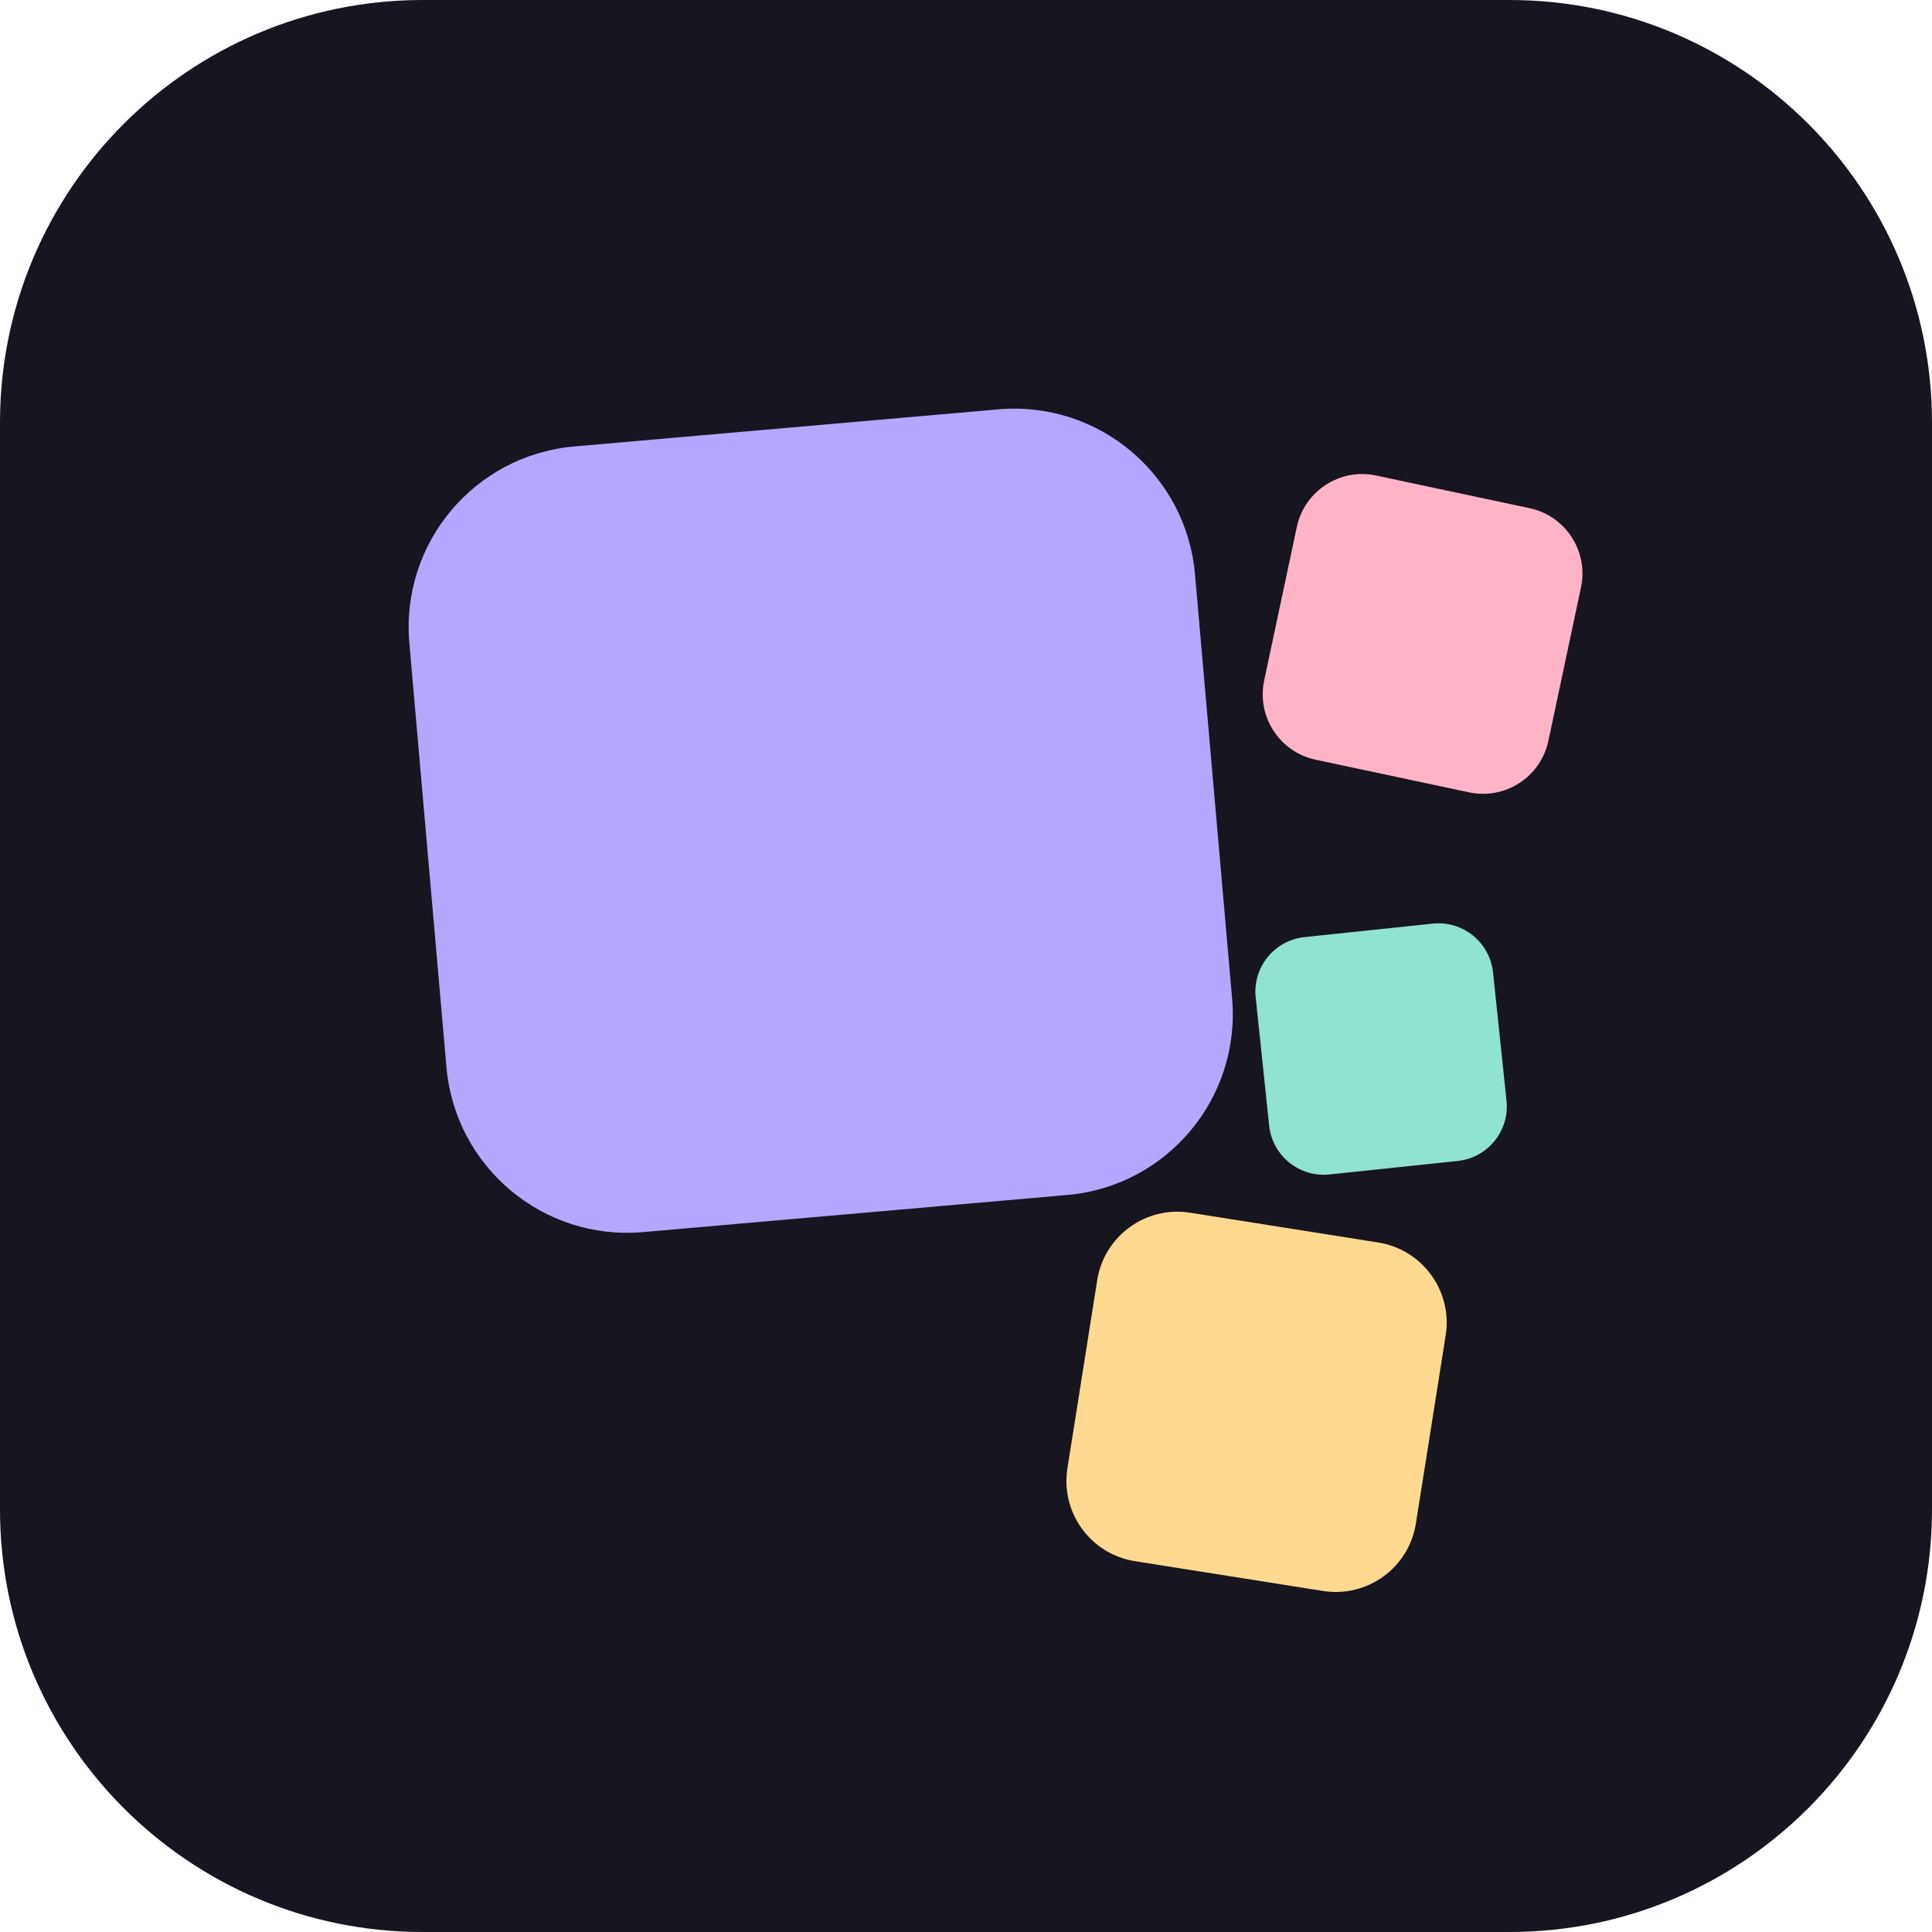
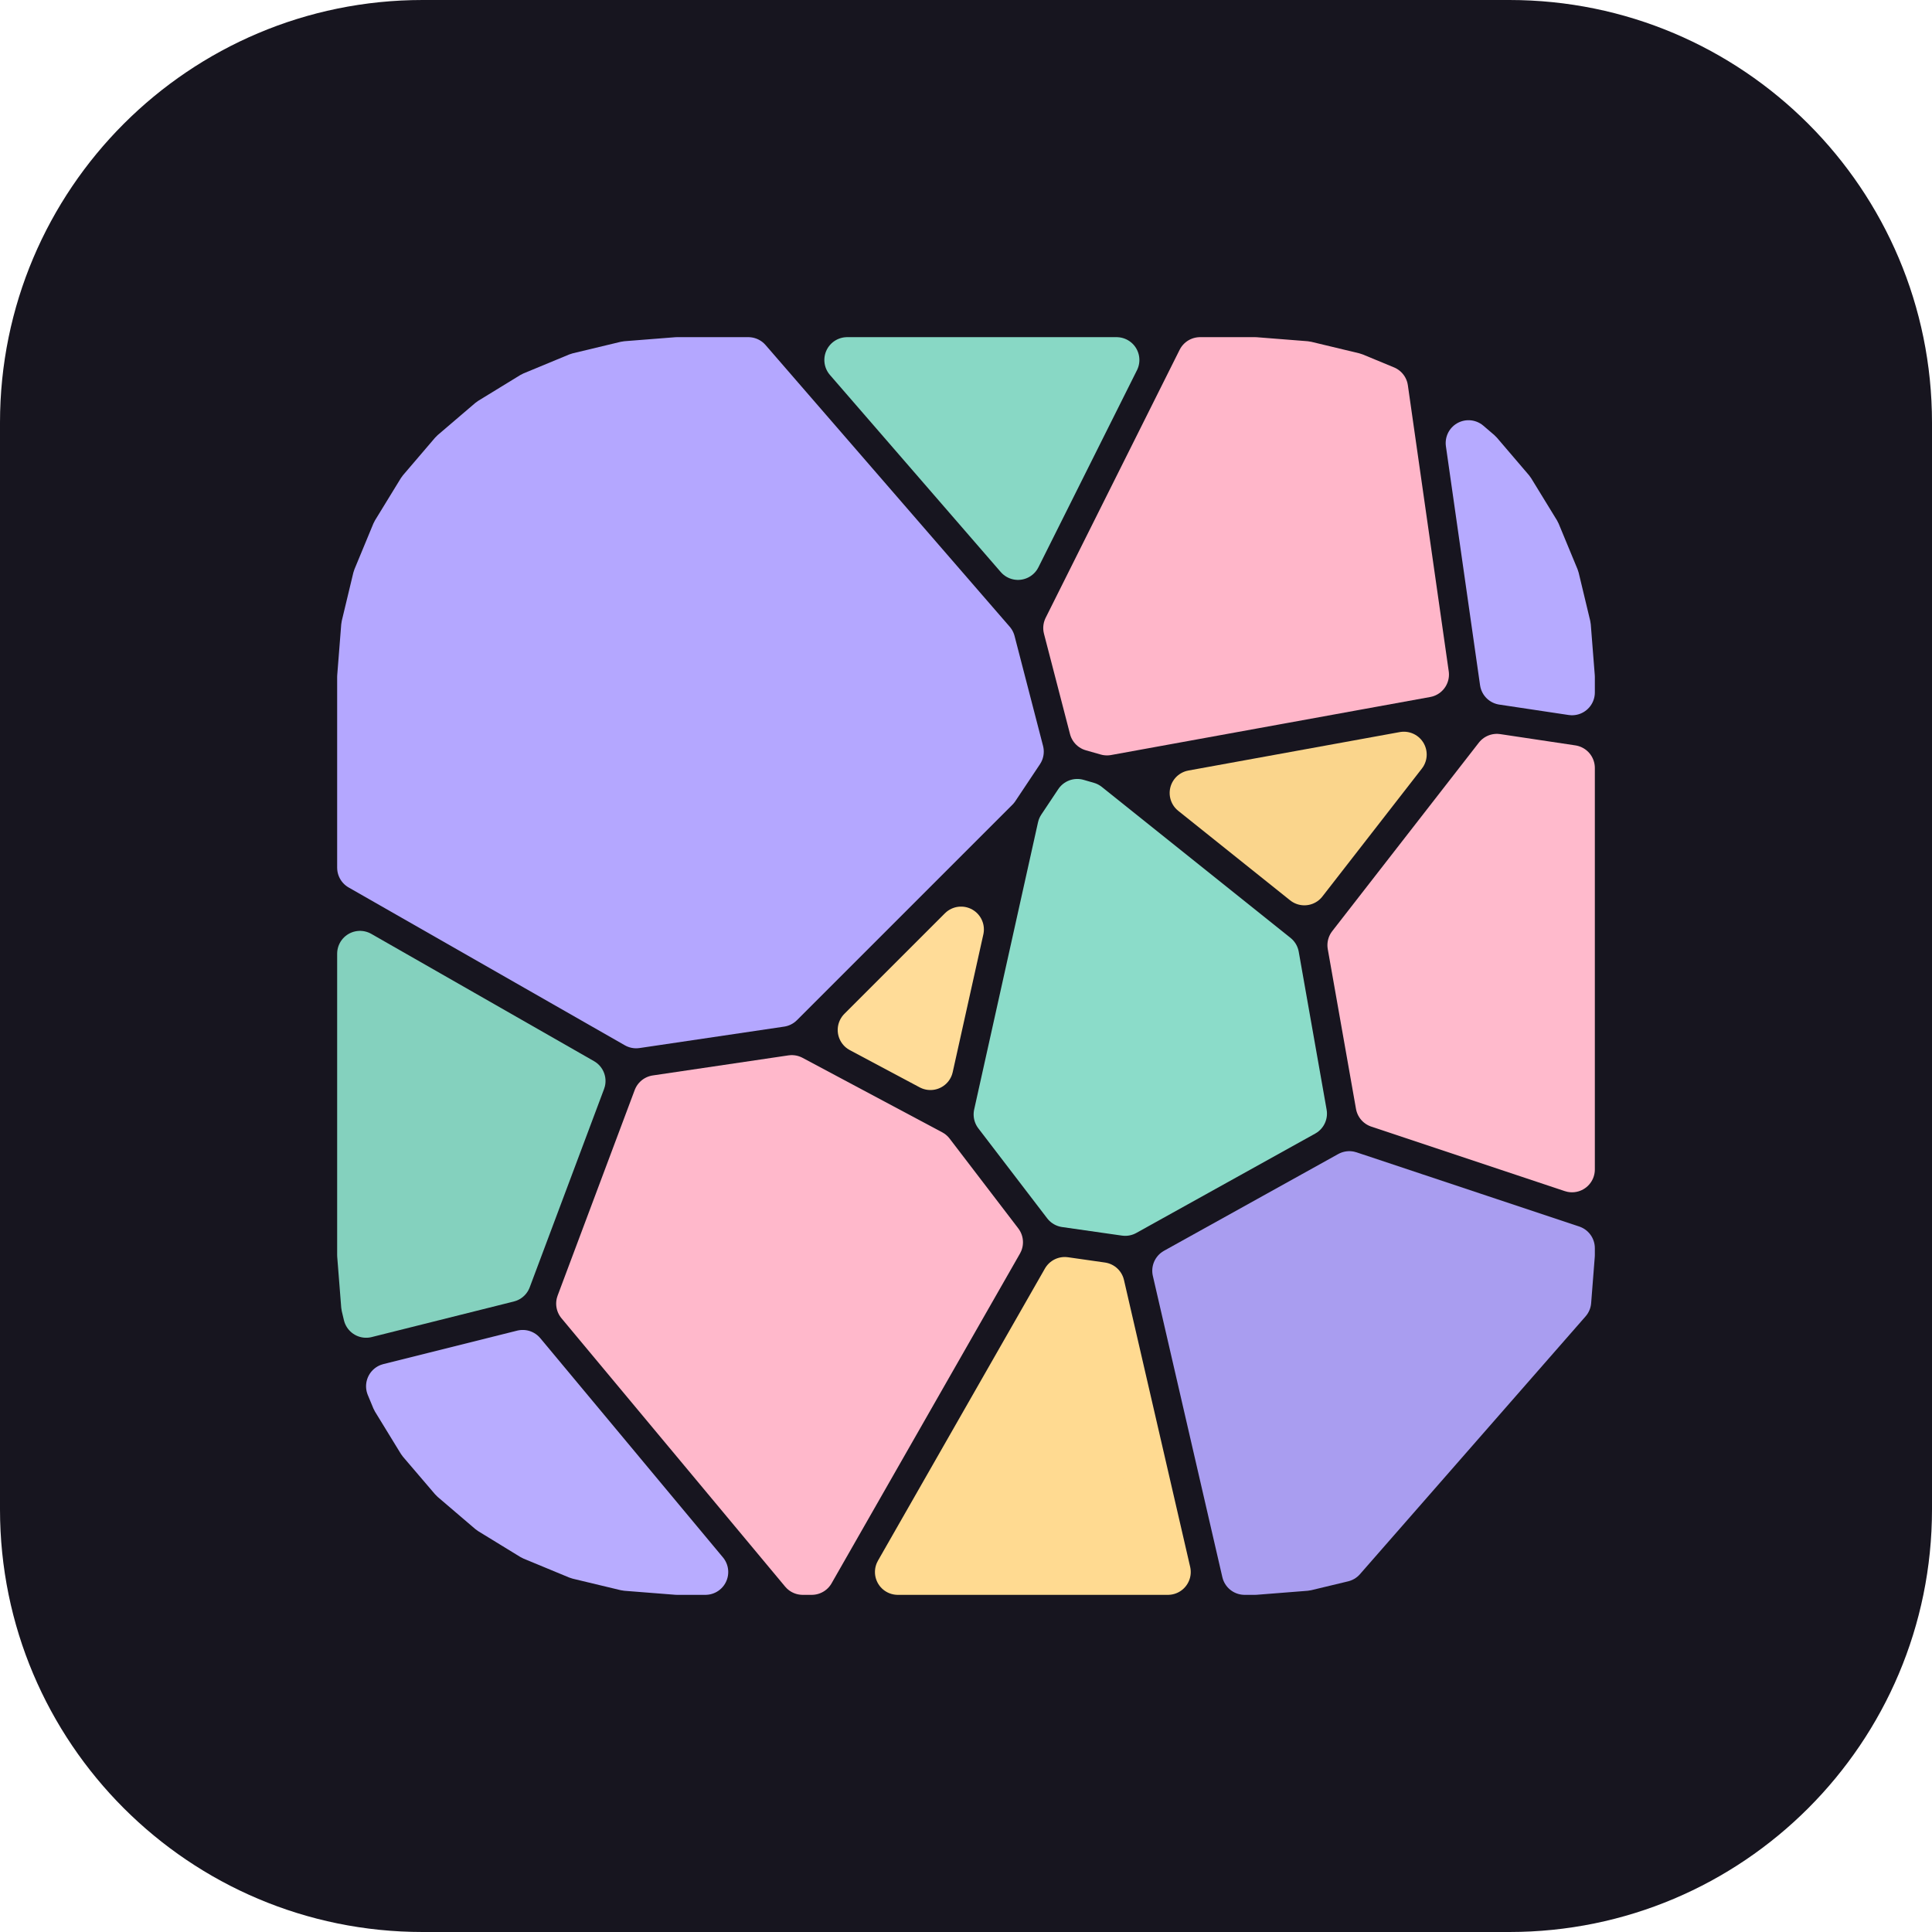
<svg xmlns="http://www.w3.org/2000/svg" viewBox="0 0 512 512">
  <rect width="512" height="512" rx="112" fill="#17151f" />
-   <rect x="113.00" y="113.00" width="209.00" height="209.00" rx="48.07" fill="#b4a7ff" transform="rotate(-5 217.50 217.50)" />
-   <rect x="338.50" y="129.50" width="77.00" height="77.00" rx="17.71" fill="#ffb3c7" transform="rotate(12 377.00 168.00)" />
-   <rect x="334.38" y="246.38" width="63.25" height="63.25" rx="14.55" fill="#8fe3cf" transform="rotate(-6 366.00 278.00)" />
-   <rect x="286.25" y="324.75" width="93.50" height="93.50" rx="21.51" fill="#ffd98f" transform="rotate(9 333.00 371.50)" />
+   <polygon points="95.40,229.94 95.40,179.39 96.46,165.93 99.52,153.18 104.54,141.06 111.39,129.88 119.91,119.91 129.88,111.39 141.06,104.54 153.18,99.52 165.93,96.46 179.39,95.40 198.31,95.40 263.01,170.05 270.56,199.18 264.04,208.96 206.92,266.08 168.59,271.76" fill="#b4a7ff" stroke="#b4a7ff" stroke-width="12.10" stroke-linejoin="round" />
+   <polygon points="215.12,416.60 212.72,416.60 153.44,345.47 173.87,290.99 209.83,285.67 246.85,305.41 265.05,329.21" fill="#ffb8cb" stroke="#ffb8cb" stroke-width="12.10" stroke-linejoin="round" />
+   <polygon points="416.60,330.78 416.60,332.61 415.64,344.87 355.85,413.19 346.07,415.54 332.61,416.60 329.83,416.60 311.41,336.76 357.58,311.12" fill="#a99df0" stroke="#a99df0" stroke-width="12.10" stroke-linejoin="round" />
+   <polygon points="332.61,95.40 346.07,96.46 358.82,99.52 367.11,102.95 377.94,178.76 293.36,194.14 289.42,193.02 282.52,166.43 318.03,95.40" fill="#ffb6c9" stroke="#ffb6c9" stroke-width="12.10" stroke-linejoin="round" />
+   <polygon points="282.32,319.19 264.07,295.34 280.99,219.23 285.49,212.48 288.22,213.27 338.22,253.27 345.61,295.12 298.19,321.46" fill="#8bdcc9" stroke="#8bdcc9" stroke-width="12.10" stroke-linejoin="round" />
+   <polygon points="416.60,203.52 416.60,309.92 365.31,292.82 357.83,250.48 396.68,200.53" fill="#ffbacc" stroke="#ffbacc" stroke-width="12.10" stroke-linejoin="round" />
+   <polygon points="97.03,348.47 96.46,346.07 95.40,332.61 95.40,252.74 154.42,286.47 134.71,339.04" fill="#84d1be" stroke="#84d1be" stroke-width="12.10" stroke-linejoin="round" />
+   <polygon points="309.51,416.60 237.92,416.60 282.17,339.17 291.97,340.57" fill="#ffda91" stroke="#ffda91" stroke-width="12.10" stroke-linejoin="round" />
+   <polygon points="186.94,416.60 179.39,416.60 165.93,415.54 153.18,412.48 141.06,407.46 129.88,400.61 119.91,392.09 111.39,382.12 104.54,370.94 103.06,367.37 138.53,358.50" fill="#b8acff" stroke="#b8acff" stroke-width="12.10" stroke-linejoin="round" />
+   <polygon points="269.78,147.63 224.51,95.40 295.90,95.40" fill="#88d8c5" stroke="#88d8c5" stroke-width="12.10" stroke-linejoin="round" />
+   <polygon points="389.17,117.41 392.09,119.91 400.61,129.88 407.46,141.06 412.48,153.18 415.54,165.93 416.60,179.39 416.60,183.50 398.22,180.74" fill="#b6aaff" stroke="#b6aaff" stroke-width="12.10" stroke-linejoin="round" />
+   <polygon points="316.02,210.15 372.04,199.96 345.67,233.87" fill="#fad58c" stroke="#fad58c" stroke-width="12.10" stroke-linejoin="round" />
+   <polygon points="228.05,272.95 254.69,246.31 246.57,282.82" fill="#ffdc98" stroke="#ffdc98" stroke-width="12.10" stroke-linejoin="round" />
</svg>
